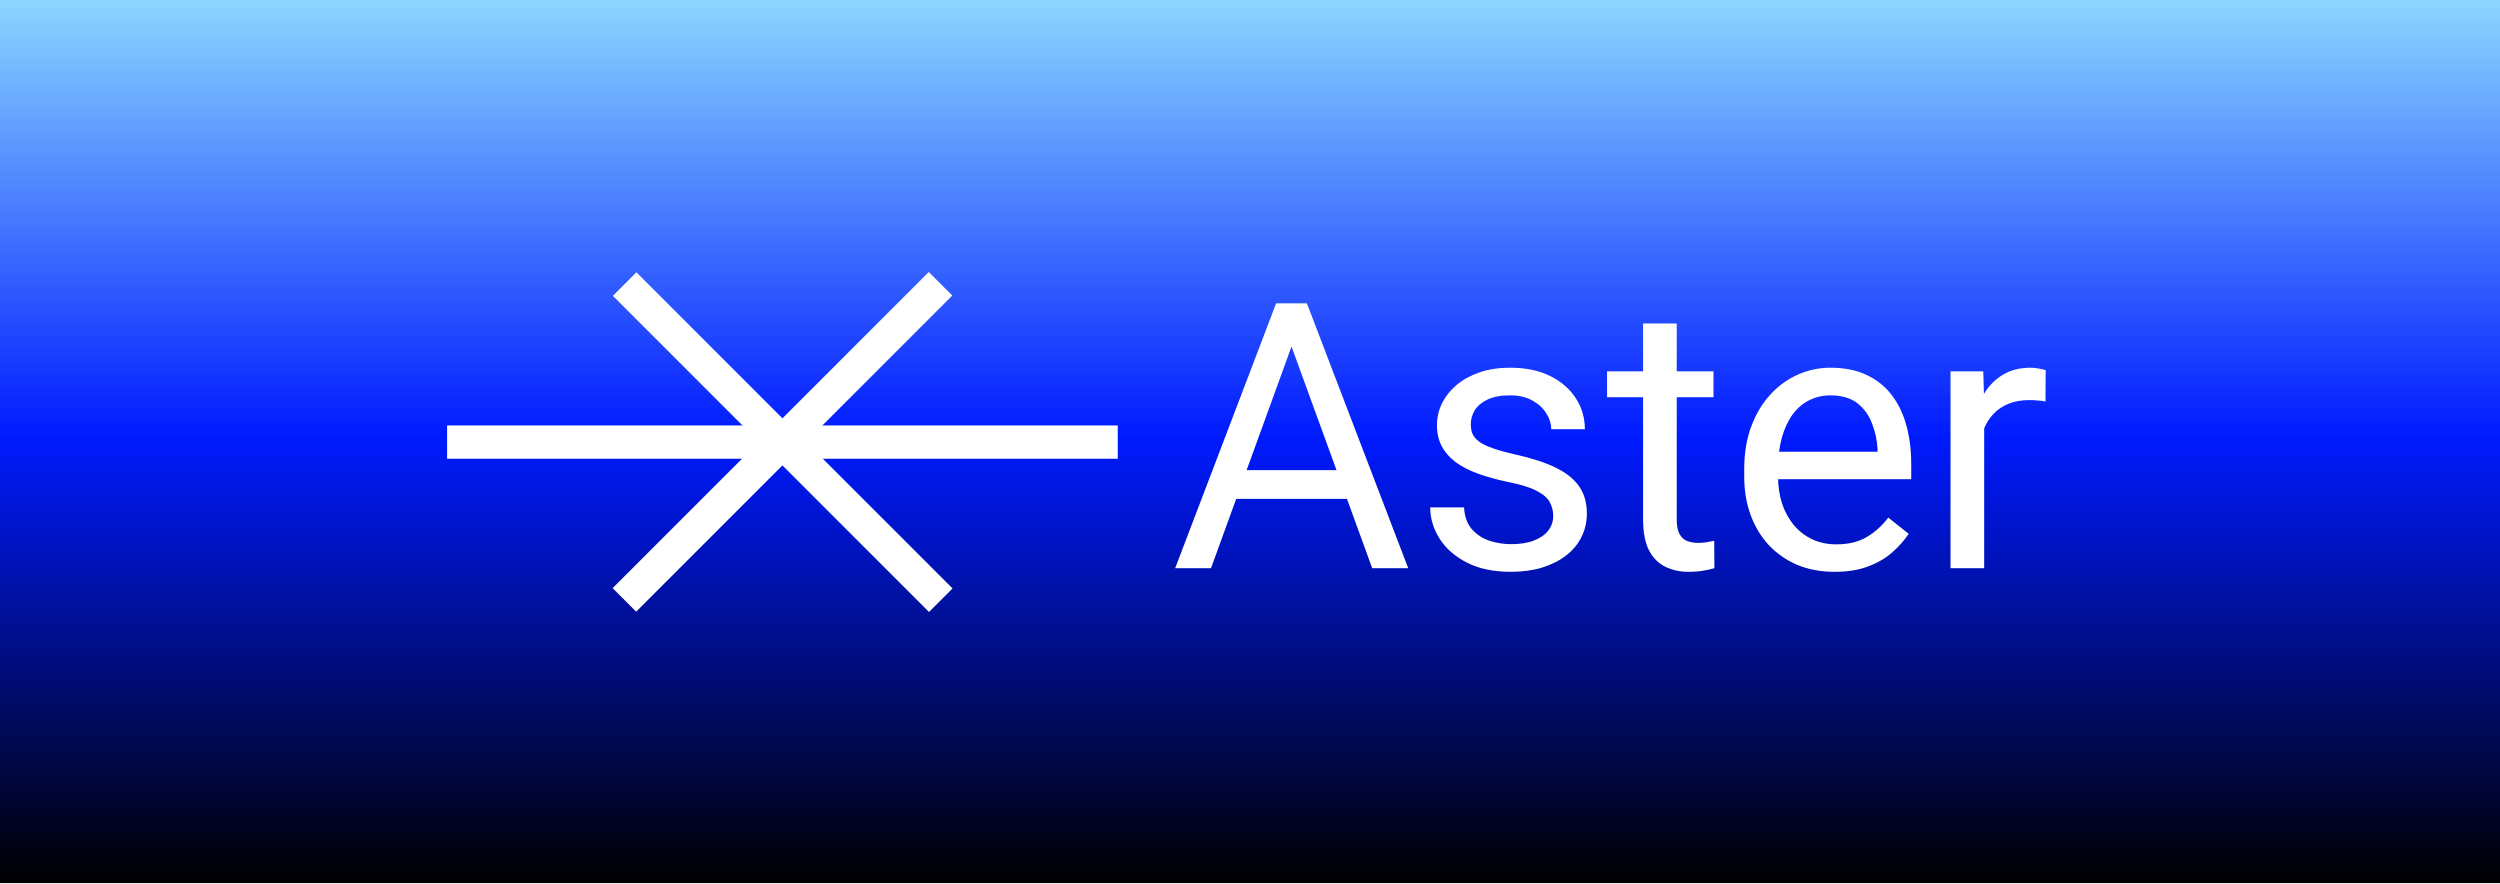
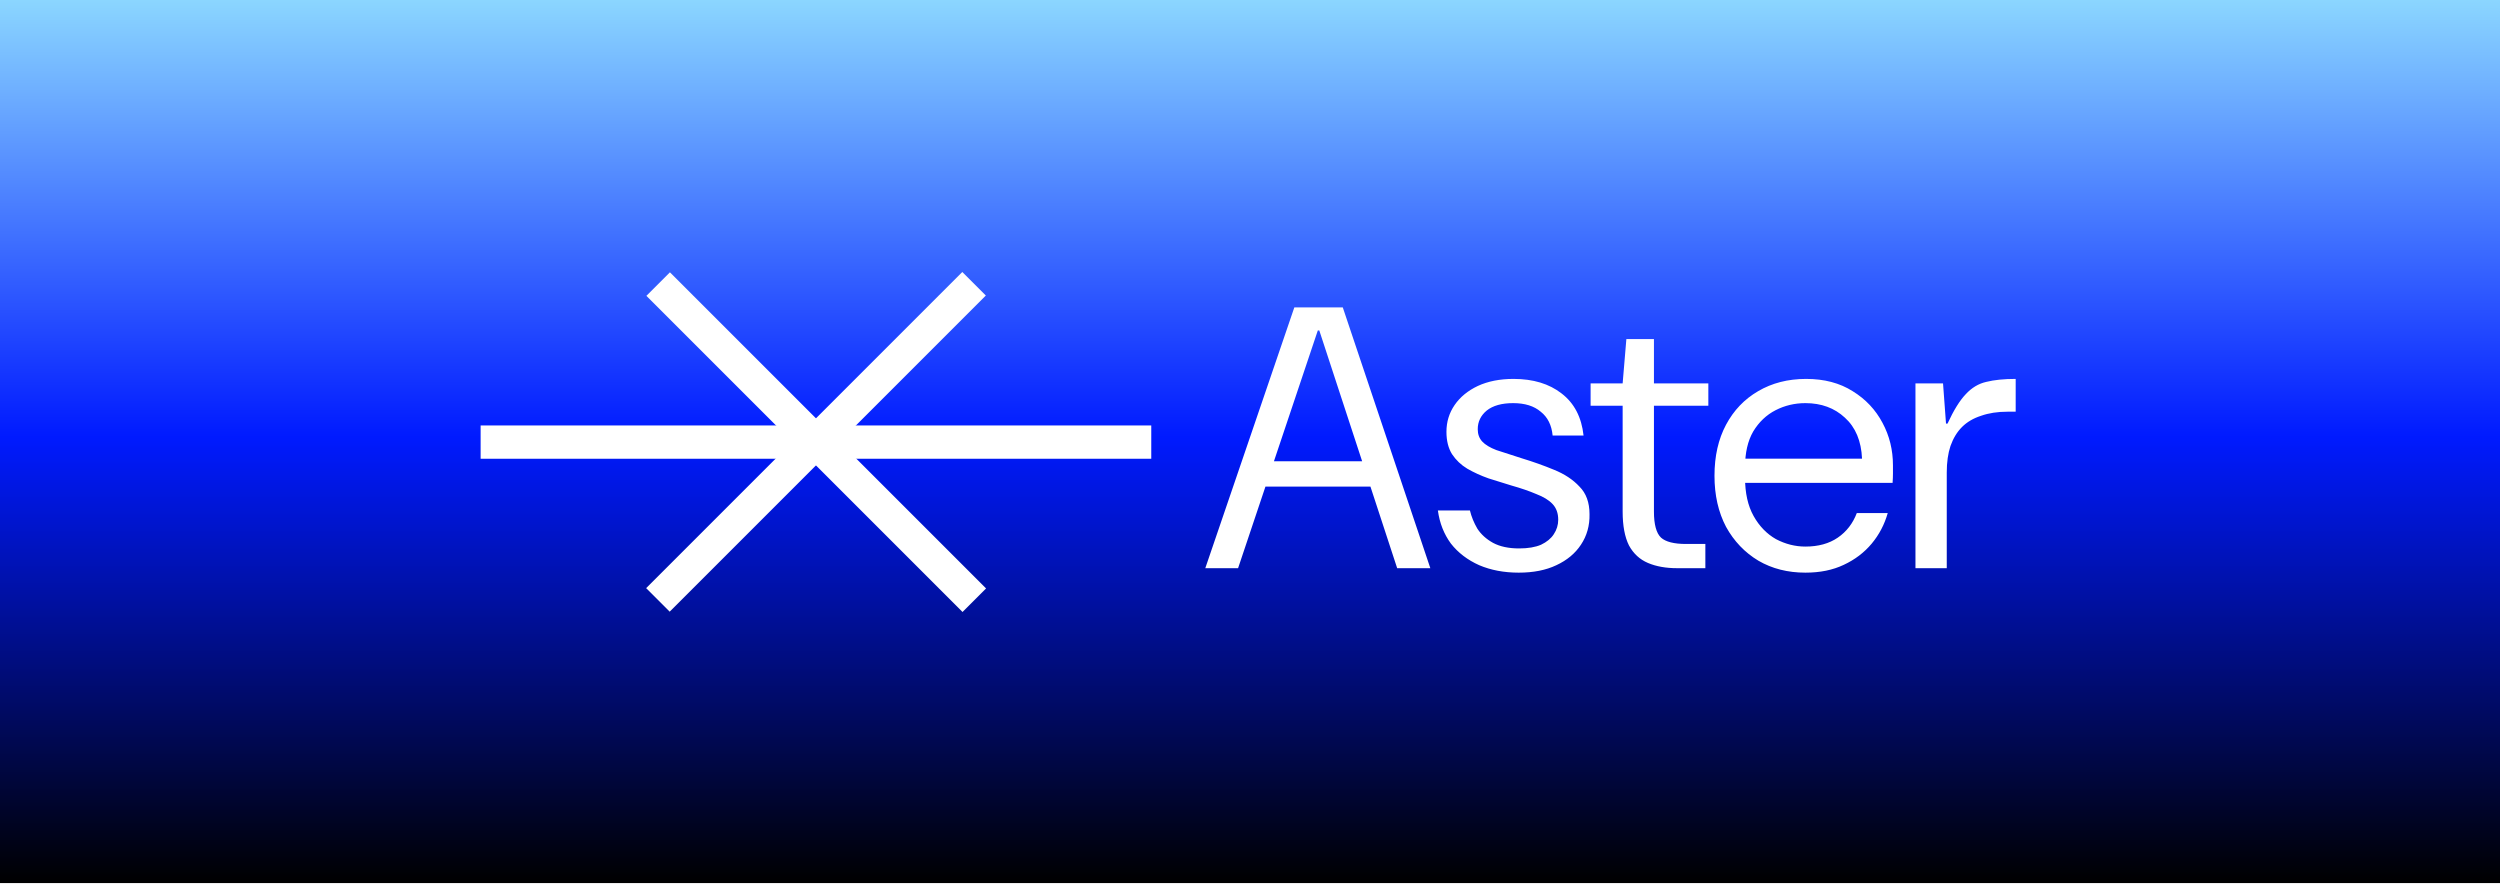
<svg xmlns="http://www.w3.org/2000/svg" width="1342" height="474" viewBox="0 0 1342 474" fill="none">
-   <rect width="1342" height="474" fill="url(#paint0_linear_14_12)" />
-   <path d="M697.141 175.41L650.07 305H630.832L685.031 162.812H697.434L697.141 175.41ZM736.594 305L689.426 175.41L689.133 162.812H701.535L755.93 305H736.594ZM734.152 252.363V267.793H654.27V252.363H734.152ZM833.762 276.973C833.762 274.368 833.176 271.96 832.004 269.746C830.897 267.467 828.586 265.417 825.07 263.594C821.62 261.706 816.411 260.078 809.445 258.711C803.586 257.474 798.28 256.009 793.527 254.316C788.84 252.624 784.836 250.573 781.516 248.164C778.26 245.755 775.754 242.923 773.996 239.668C772.238 236.413 771.359 232.604 771.359 228.242C771.359 224.076 772.271 220.137 774.094 216.426C775.982 212.715 778.618 209.427 782.004 206.562C785.454 203.698 789.589 201.452 794.406 199.824C799.224 198.197 804.595 197.383 810.52 197.383C818.983 197.383 826.21 198.88 832.199 201.875C838.189 204.87 842.779 208.874 845.969 213.887C849.159 218.835 850.754 224.336 850.754 230.391H832.688C832.688 227.461 831.809 224.629 830.051 221.895C828.358 219.095 825.852 216.784 822.531 214.961C819.276 213.138 815.272 212.227 810.52 212.227C805.507 212.227 801.438 213.008 798.312 214.57C795.253 216.068 793.007 217.988 791.574 220.332C790.207 222.676 789.523 225.15 789.523 227.754C789.523 229.707 789.849 231.465 790.5 233.027C791.216 234.525 792.453 235.924 794.211 237.227C795.969 238.464 798.443 239.635 801.633 240.742C804.823 241.849 808.892 242.956 813.84 244.062C822.499 246.016 829.628 248.359 835.227 251.094C840.826 253.828 844.992 257.181 847.727 261.152C850.461 265.124 851.828 269.941 851.828 275.605C851.828 280.228 850.852 284.46 848.898 288.301C847.01 292.142 844.243 295.462 840.598 298.262C837.017 300.996 832.72 303.145 827.707 304.707C822.759 306.204 817.193 306.953 811.008 306.953C801.698 306.953 793.82 305.293 787.375 301.973C780.93 298.652 776.047 294.355 772.727 289.082C769.406 283.809 767.746 278.242 767.746 272.383H785.91C786.171 277.331 787.603 281.27 790.207 284.199C792.811 287.064 796.001 289.115 799.777 290.352C803.553 291.523 807.297 292.109 811.008 292.109C815.956 292.109 820.09 291.458 823.41 290.156C826.796 288.854 829.367 287.064 831.125 284.785C832.883 282.507 833.762 279.902 833.762 276.973ZM919.797 199.336V213.203H862.668V199.336H919.797ZM882.004 173.652H900.07V278.828C900.07 282.409 900.624 285.111 901.73 286.934C902.837 288.757 904.27 289.961 906.027 290.547C907.785 291.133 909.673 291.426 911.691 291.426C913.189 291.426 914.751 291.296 916.379 291.035C918.072 290.71 919.341 290.449 920.188 290.254L920.285 305C918.853 305.456 916.965 305.879 914.621 306.27C912.342 306.725 909.576 306.953 906.32 306.953C901.893 306.953 897.824 306.074 894.113 304.316C890.402 302.559 887.44 299.629 885.227 295.527C883.078 291.361 882.004 285.762 882.004 278.73V173.652ZM984.836 306.953C977.479 306.953 970.806 305.716 964.816 303.242C958.892 300.703 953.781 297.155 949.484 292.598C945.253 288.04 941.997 282.637 939.719 276.387C937.44 270.137 936.301 263.301 936.301 255.879V251.777C936.301 243.184 937.57 235.534 940.109 228.828C942.648 222.057 946.099 216.328 950.461 211.641C954.823 206.953 959.771 203.405 965.305 200.996C970.839 198.587 976.568 197.383 982.492 197.383C990.044 197.383 996.555 198.685 1002.02 201.289C1007.56 203.893 1012.08 207.539 1015.6 212.227C1019.11 216.849 1021.72 222.318 1023.41 228.633C1025.1 234.883 1025.95 241.719 1025.95 249.141V257.246H947.043V242.5H1007.88V241.133C1007.62 236.445 1006.65 231.888 1004.95 227.461C1003.33 223.034 1000.72 219.388 997.141 216.523C993.56 213.659 988.677 212.227 982.492 212.227C978.391 212.227 974.615 213.105 971.164 214.863C967.714 216.556 964.751 219.095 962.277 222.48C959.803 225.866 957.883 230 956.516 234.883C955.148 239.766 954.465 245.397 954.465 251.777V255.879C954.465 260.892 955.148 265.612 956.516 270.039C957.948 274.401 959.999 278.242 962.668 281.562C965.402 284.883 968.69 287.487 972.531 289.375C976.438 291.263 980.865 292.207 985.812 292.207C992.193 292.207 997.596 290.905 1002.02 288.301C1006.45 285.697 1010.32 282.214 1013.64 277.852L1024.58 286.543C1022.3 289.993 1019.41 293.281 1015.89 296.406C1012.38 299.531 1008.05 302.07 1002.9 304.023C997.824 305.977 991.802 306.953 984.836 306.953ZM1065.11 215.938V305H1047.04V199.336H1064.62L1065.11 215.938ZM1098.12 198.75L1098.02 215.547C1096.52 215.221 1095.09 215.026 1093.72 214.961C1092.42 214.831 1090.92 214.766 1089.23 214.766C1085.06 214.766 1081.39 215.417 1078.2 216.719C1075.01 218.021 1072.3 219.844 1070.09 222.188C1067.88 224.531 1066.12 227.331 1064.82 230.586C1063.58 233.776 1062.77 237.292 1062.38 241.133L1057.3 244.062C1057.3 237.682 1057.92 231.693 1059.15 226.094C1060.45 220.495 1062.44 215.547 1065.11 211.25C1067.78 206.888 1071.16 203.503 1075.27 201.094C1079.43 198.62 1084.38 197.383 1090.11 197.383C1091.41 197.383 1092.91 197.546 1094.6 197.871C1096.29 198.132 1097.47 198.424 1098.12 198.75Z" fill="white" />
-   <rect x="240" y="228.386" width="360" height="17.872" fill="white" />
-   <rect x="328.851" y="315.706" width="240" height="17.872" transform="rotate(-45 328.851 315.706)" fill="white" />
-   <path d="M341.617 146.174L511.323 315.879L498.685 328.517L328.979 158.811L341.617 146.174Z" fill="white" />
+   <rect width="1342" height="474" fill="url(#paint0_linear_53_2)" />
+   <path d="M647 305L694.8 165H720.8L767.8 305H750L708.2 177.4H707.4L664.6 305H647ZM670.6 261.2L675.4 247.6H738.8L743.6 261.2H670.6ZM815.252 307.4C807.385 307.4 800.318 306.067 794.052 303.4C787.785 300.6 782.718 296.733 778.852 291.8C775.118 286.733 772.785 280.8 771.852 274H789.052C789.852 277.333 791.185 280.6 793.052 283.8C795.052 286.867 797.852 289.4 801.452 291.4C805.185 293.4 809.852 294.4 815.452 294.4C820.252 294.4 824.185 293.733 827.252 292.4C830.318 290.933 832.585 289.067 834.052 286.8C835.652 284.4 836.452 281.8 836.452 279C836.452 275.533 835.452 272.733 833.452 270.6C831.452 268.467 828.518 266.667 824.652 265.2C820.918 263.6 816.452 262.067 811.252 260.6C807.252 259.4 803.185 258.133 799.052 256.8C794.918 255.333 791.118 253.6 787.652 251.6C784.318 249.6 781.585 247 779.452 243.8C777.452 240.6 776.452 236.6 776.452 231.8C776.452 226.467 777.918 221.667 780.852 217.4C783.785 213.133 787.918 209.733 793.252 207.2C798.718 204.667 805.118 203.4 812.452 203.4C822.985 203.4 831.585 206 838.252 211.2C845.052 216.4 848.985 223.933 850.052 233.8H833.452C832.918 228.2 830.785 223.933 827.052 221C823.452 217.933 818.518 216.4 812.252 216.4C806.118 216.4 801.385 217.733 798.052 220.4C794.852 223.067 793.252 226.4 793.252 230.4C793.252 233.067 794.052 235.267 795.652 237C797.252 238.733 799.785 240.267 803.252 241.6C806.852 242.8 811.385 244.267 816.852 246C822.985 247.867 828.785 249.933 834.252 252.2C839.852 254.467 844.385 257.467 847.852 261.2C851.452 264.8 853.252 269.733 853.252 276C853.385 282.133 851.852 287.6 848.652 292.4C845.585 297.067 841.185 300.733 835.452 303.4C829.852 306.067 823.118 307.4 815.252 307.4ZM900.236 305C894.236 305 889.036 304.067 884.636 302.2C880.236 300.333 876.836 297.2 874.436 292.8C872.169 288.267 871.036 282.2 871.036 274.6V217.8H853.836V205.8H871.036L873.036 182H887.836V205.8H917.036V217.8H887.836V274.6C887.836 281.533 889.103 286.2 891.636 288.6C894.169 290.867 898.636 292 905.036 292H915.436V305H900.236ZM969.136 307.4C959.669 307.4 951.269 305.267 943.936 301C936.603 296.6 930.803 290.533 926.536 282.8C922.403 274.933 920.336 265.8 920.336 255.4C920.336 244.867 922.403 235.733 926.536 228C930.669 220.267 936.403 214.267 943.736 210C951.203 205.6 959.803 203.4 969.536 203.4C979.269 203.4 987.603 205.6 994.536 210C1001.47 214.267 1006.8 219.933 1010.54 227C1014.27 233.933 1016.14 241.533 1016.14 249.8C1016.14 251.133 1016.14 252.6 1016.14 254.2C1016.14 255.667 1016.07 257.333 1015.94 259.2H932.936V246.2H999.536C999.136 236.733 996.069 229.4 990.336 224.2C984.736 219 977.669 216.4 969.136 216.4C963.403 216.4 958.069 217.667 953.136 220.2C948.203 222.733 944.203 226.533 941.136 231.6C938.203 236.667 936.736 243.067 936.736 250.8V256.4C936.736 264.667 938.269 271.533 941.336 277C944.403 282.467 948.403 286.6 953.336 289.4C958.403 292.067 963.669 293.4 969.136 293.4C976.069 293.4 981.869 291.8 986.536 288.6C991.203 285.4 994.603 281 996.736 275.4H1013.34C1011.6 281.533 1008.74 287 1004.74 291.8C1000.74 296.6 995.736 300.4 989.736 303.2C983.869 306 977.003 307.4 969.136 307.4ZM1028.22 305V205.8H1043.02L1044.62 227.4H1045.42C1048.75 220.2 1052.02 214.933 1055.22 211.6C1058.42 208.133 1062.09 205.933 1066.22 205C1070.49 203.933 1075.75 203.4 1082.02 203.4V221H1077.62C1072.29 221 1067.55 221.733 1063.42 223.2C1059.29 224.533 1055.89 226.533 1053.22 229.2C1050.55 231.867 1048.49 235.267 1047.02 239.4C1045.69 243.4 1045.02 248.133 1045.02 253.6V305H1028.22Z" fill="white" />
+   <rect x="258" y="228.386" width="360" height="17.872" fill="white" />
+   <rect x="346.851" y="315.706" width="240" height="17.872" transform="rotate(-45 346.851 315.706)" fill="white" />
+   <path d="M359.617 146.174L529.323 315.879L516.685 328.517L346.979 158.811L359.617 146.174Z" fill="white" />
  <defs>
-     <linearGradient id="paint0_linear_14_12" x1="671" y1="0" x2="671" y2="474" gradientUnits="userSpaceOnUse">
+     <linearGradient id="paint0_linear_53_2" x1="671" y1="0" x2="671" y2="474" gradientUnits="userSpaceOnUse">
      <stop stop-color="#8BD6FF" />
      <stop offset="0.495" stop-color="#001AFF" />
      <stop offset="1" />
    </linearGradient>
  </defs>
</svg>
